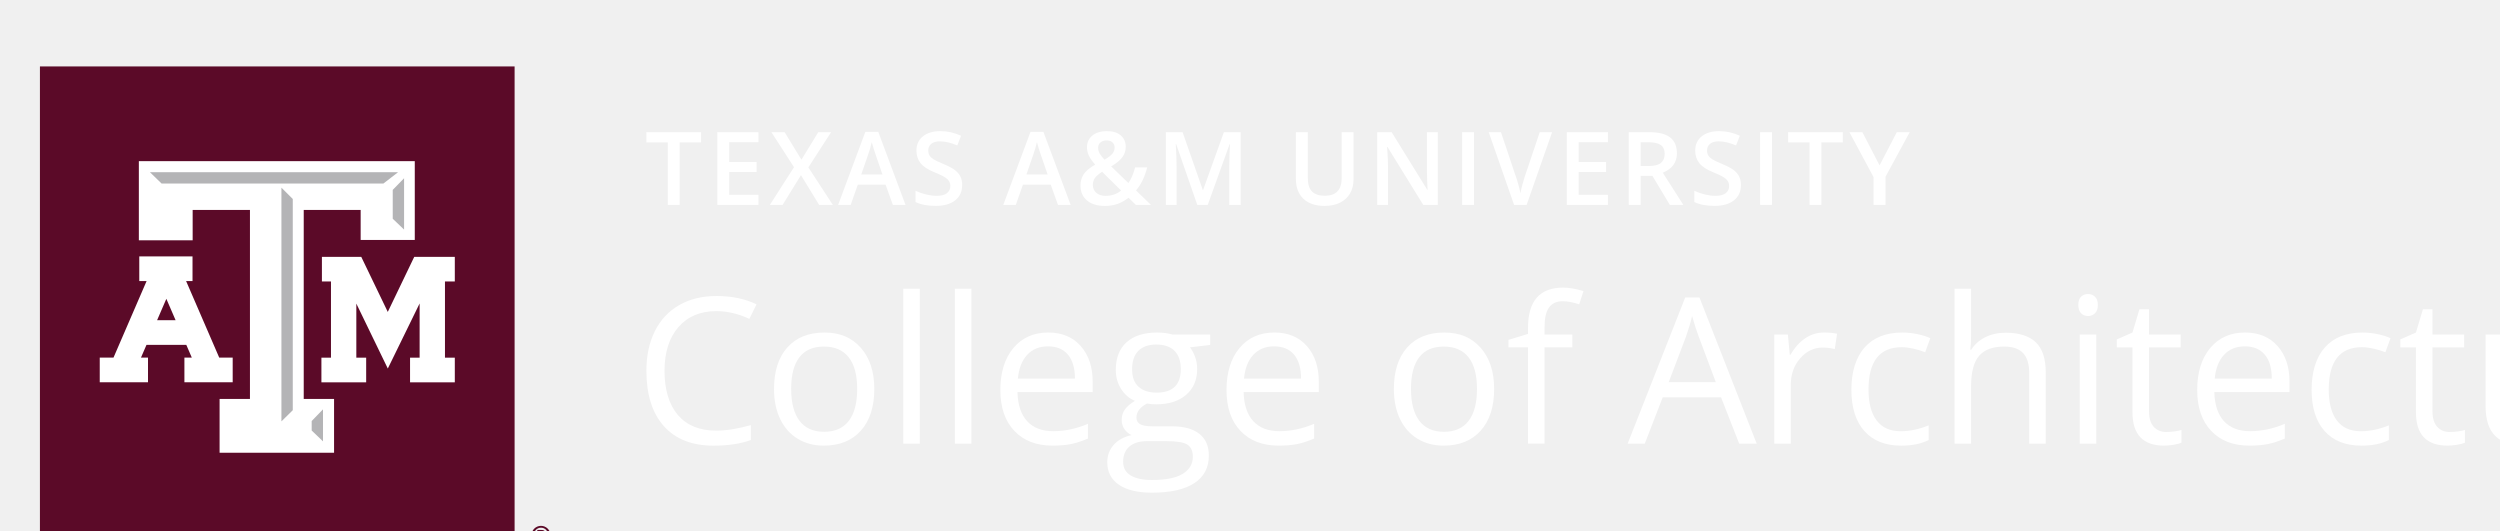
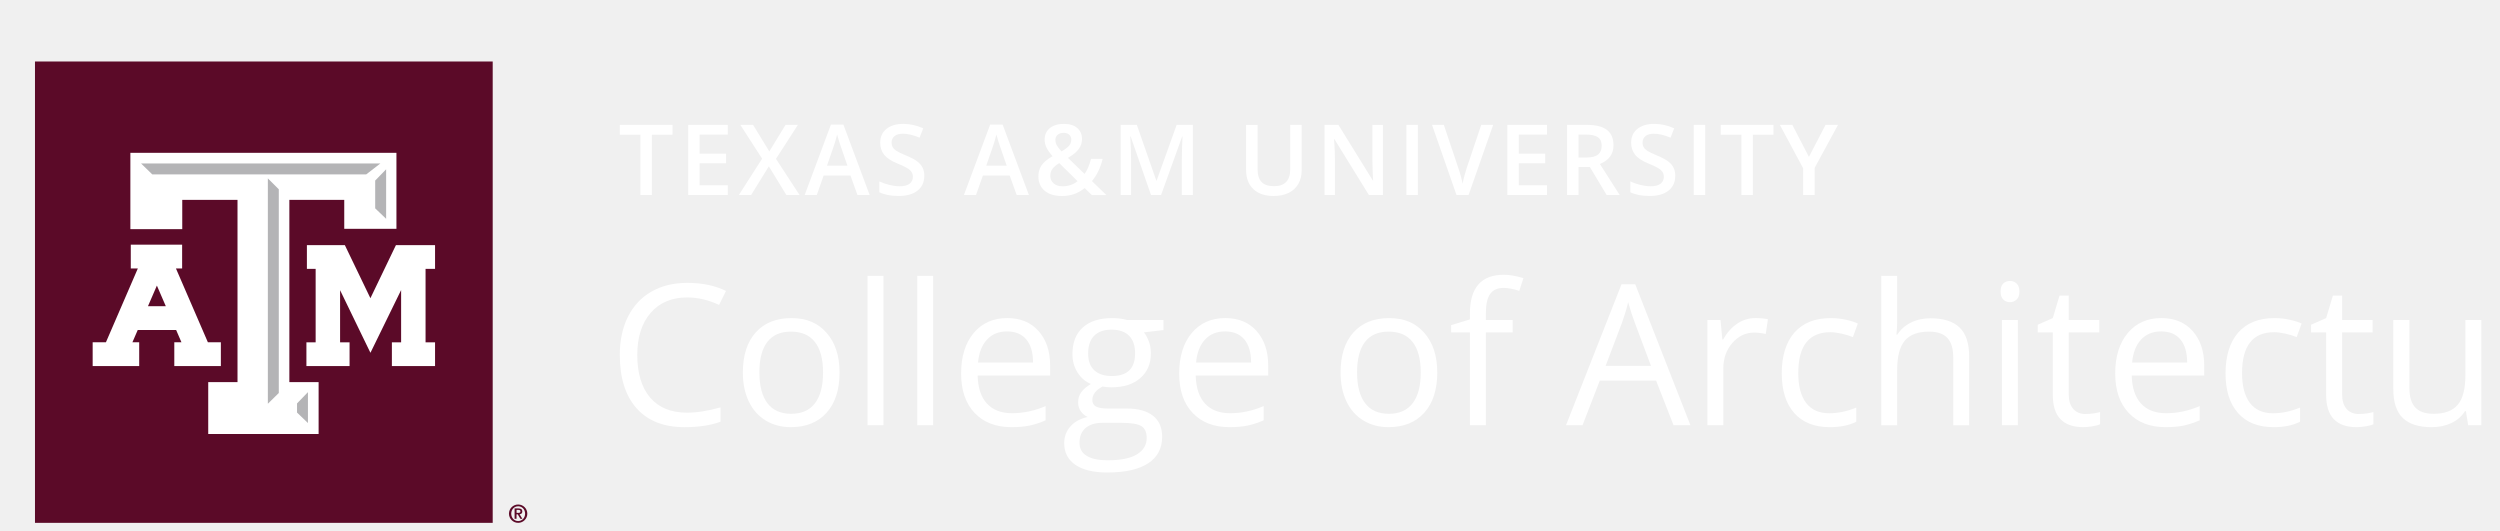
<svg xmlns="http://www.w3.org/2000/svg" version="1.1" viewBox="0 90 1320 280" preserveAspectRatio="xMidYMid meet">
  <defs>
    <style>
      .cls-1{fill:none;}
      .cls-2{fill:#5b0a28;}   /* 深栗色 */
      .cls-3{fill:#ffffff;}   /* 白 */
      .cls-4{fill:#b4b4b6;}   /* 灰 */
      .cls-5{clip-path:url(#clip);}
    </style>
    <clipPath id="clip">
      <rect class="cls-1" width="1320" height="280" />
    </clipPath>
  </defs>
-   <g transform="translate(-52,52) scale(1.4)">
+   <g transform="translate(-52,52) scale(1.35)">
    <rect class="cls-2" x="52.2" y="52.2" width="179.02" height="180.44" />
    <polygon class="cls-3" points="207.44 124.01 194.15 124.01 193.38 124.01 193.04 124.7 183.39 144.78 173.72 124.7 173.39 124.01 172.62 124.01 159.77 124.01 158.55 124.01 158.55 125.23 158.55 132.08 158.55 133.3 159.77 133.3 161.97 133.3 161.97 162.04 159.59 162.04 158.36 162.04 158.36 163.26 158.36 170.11 158.36 171.33 159.59 171.33 174.02 171.33 175.24 171.33 175.24 170.11 175.24 163.26 175.24 162.04 174.02 162.04 171.53 162.04 171.53 141.64 182.3 163.87 183.4 166.13 184.51 163.87 195.4 141.59 195.4 162.04 193.02 162.04 191.79 162.04 191.79 163.26 191.79 170.11 191.79 171.33 193.02 171.33 207.44 171.33 208.67 171.33 208.67 170.11 208.67 163.26 208.67 162.04 207.44 162.04 204.96 162.04 204.96 133.3 207.44 133.3 208.67 133.3 208.67 132.08 208.67 125.23 208.67 124.01 207.44 124.01" />
    <path class="cls-3" d="M123.65,162.01h-3.83l-12.49-28.87h2.42v-9.3h-20.08v9.3h2.76l-12.48,28.87h-5.19v9.3h18.2v-9.3h-2.65l2.08-4.8h15.02l2.07,4.8h-2.79v9.3h18.21v-9.3h-1.23ZM103.37,147.91h-6.98l3.49-8.07,3.49,8.07Z" />
    <polygon class="cls-3" points="192.17 87.92 90.92 87.92 89.51 87.92 89.51 89.32 89.51 116.37 89.51 117.77 90.92 117.77 108.4 117.77 109.8 117.77 109.8 116.37 109.8 106.32 131.41 106.32 131.41 177.6 121.35 177.6 119.96 177.6 119.96 179.01 119.96 196.5 119.96 197.89 121.35 197.89 161.73 197.89 163.13 197.89 163.13 196.5 163.13 179.01 163.13 177.6 161.73 177.6 151.69 177.6 151.69 106.32 173.16 106.32 173.16 116.24 173.16 117.64 174.57 117.64 192.17 117.64 193.57 117.64 193.57 116.24 193.57 89.32 193.57 87.92 192.17 87.92" />
    <polygon class="cls-4" points="154.69 185.93 158.96 181.52 158.96 193.6 154.69 189.51 154.69 185.93" />
    <polygon class="cls-4" points="147.56 181.85 143.28 186.06 143.28 97.92 147.56 102.19 147.56 181.85" />
    <polygon class="cls-4" points="98.09 96.37 93.69 92.09 187.27 92.09 181.73 96.37 98.09 96.37" />
    <polygon class="cls-4" points="189.54 113.73 185.26 109.64 185.26 98.76 189.54 94.36 189.54 113.73" />
    <g class="cls-5">
      <path class="cls-2" d="M237.58,229.05c0-1.98,1.61-3.59,3.59-3.59s3.59,1.61,3.59,3.59-1.61,3.59-3.59,3.59-3.59-1.61-3.59-3.59M243.89,229.05c0-1.68-1.21-2.89-2.71-2.89s-2.71,1.21-2.71,2.89,1.21,2.89,2.71,2.89,2.71-1.21,2.71-2.89M239.79,227h1.51c.97,0,1.5.34,1.5,1.19,0,.7-.4,1.03-1.06,1.09l1.09,1.78h-.78l-1.05-1.75h-.46v1.75h-.76v-4.06ZM240.55,228.74h.67c.45,0,.84-.06.84-.61,0-.48-.44-.56-.82-.56h-.68v1.16Z" />
      <polygon class="cls-3" points="293.48 104.42 288.99 104.42 288.99 80.84 280.92 80.84 280.92 76.99 301.54 76.99 301.54 80.84 293.48 80.84 293.48 104.42" />
      <polygon class="cls-3" points="323.18 104.42 307.67 104.42 307.67 76.99 323.18 76.99 323.18 80.78 312.15 80.78 312.15 88.25 322.49 88.25 322.49 92 312.15 92 312.15 100.62 323.18 100.62 323.18 104.42" />
      <polygon class="cls-3" points="351.24 104.42 346.08 104.42 339.22 93.2 332.29 104.42 327.49 104.42 336.59 90.2 328.07 76.99 333.06 76.99 339.4 87.37 345.75 76.99 350.58 76.99 342.01 90.27 351.24 104.42" />
      <path class="cls-3" d="M373.88,104.42l-2.74-7.62h-10.49l-2.68,7.62h-4.73l10.26-27.54h4.88l10.27,27.54h-4.77ZM369.95,92.94l-2.57-7.47c-.19-.5-.45-1.29-.78-2.36-.33-1.08-.56-1.86-.68-2.36-.34,1.54-.83,3.22-1.48,5.04l-2.48,7.15h7.99Z" />
      <path class="cls-3" d="M400.01,96.97c0,2.44-.88,4.35-2.65,5.74-1.76,1.39-4.2,2.08-7.3,2.08s-5.64-.48-7.62-1.45v-4.24c1.25.59,2.58,1.05,3.99,1.39,1.41.34,2.72.51,3.93.51,1.78,0,3.08-.34,3.93-1.01.85-.68,1.27-1.58,1.27-2.72,0-1.02-.39-1.9-1.16-2.61-.78-.71-2.38-1.56-4.8-2.53-2.5-1.01-4.26-2.17-5.29-3.47-1.02-1.3-1.54-2.87-1.54-4.69,0-2.29.81-4.09,2.44-5.4,1.63-1.31,3.81-1.97,6.55-1.97s5.24.57,7.84,1.73l-1.42,3.66c-2.44-1.02-4.62-1.54-6.53-1.54-1.45,0-2.55.31-3.3.95-.75.63-1.12,1.46-1.12,2.51,0,.71.15,1.32.45,1.83.3.51.79.99,1.48,1.44.69.45,1.92,1.04,3.71,1.78,2.01.84,3.49,1.62,4.43,2.35.94.72,1.63,1.54,2.07,2.46.44.91.66,1.99.66,3.23" />
      <path class="cls-3" d="M436.16,104.42l-2.74-7.62h-10.49l-2.68,7.62h-4.73l10.26-27.54h4.88l10.27,27.54h-4.77ZM432.24,92.94l-2.57-7.47c-.19-.5-.45-1.29-.78-2.36-.33-1.08-.56-1.86-.68-2.36-.34,1.54-.83,3.22-1.48,5.04l-2.48,7.15h7.99Z" />
      <path class="cls-3" d="M444.64,97.16c0-1.64.4-3.07,1.2-4.29.8-1.22,2.24-2.43,4.33-3.63-1.19-1.39-2-2.56-2.43-3.52-.43-.96-.65-1.95-.65-2.97,0-1.9.68-3.4,2.04-4.5,1.36-1.1,3.18-1.65,5.47-1.65s3.96.53,5.22,1.6c1.26,1.07,1.89,2.51,1.89,4.33,0,1.43-.42,2.72-1.27,3.88-.84,1.16-2.25,2.33-4.23,3.49l6.49,6.27c1.01-1.34,1.86-3.3,2.54-5.89h4.54c-.87,3.55-2.28,6.45-4.2,8.69l5.65,5.46h-5.68l-2.8-2.72c-1.28,1.03-2.64,1.8-4.08,2.32-1.45.52-3.04.78-4.79.78-2.88,0-5.14-.68-6.77-2.05s-2.46-3.23-2.46-5.59M454.1,101.01c2.29,0,4.24-.67,5.87-2.01l-7.18-7.07c-1.33.85-2.24,1.65-2.74,2.4-.5.74-.75,1.59-.75,2.54,0,1.22.43,2.22,1.3,2.99.87.77,2.04,1.15,3.5,1.15M451.3,82.9c0,.79.21,1.53.63,2.23.42.7,1.01,1.45,1.76,2.23,1.41-.8,2.4-1.55,2.97-2.24.57-.69.85-1.47.85-2.34,0-.81-.27-1.46-.82-1.95-.54-.49-1.27-.73-2.17-.73-.99,0-1.77.26-2.35.76-.59.51-.88,1.18-.88,2.04" />
      <path class="cls-3" d="M488.69,104.42l-7.96-22.91h-.15c.21,3.4.32,6.59.32,9.57v13.34h-4.07v-27.43h6.32l7.62,21.82h.11l7.84-21.82h6.34v27.43h-4.32v-13.56c0-1.36.04-3.14.1-5.33.07-2.19.13-3.51.18-3.98h-.15l-8.24,22.87h-3.96Z" />
      <path class="cls-3" d="M547.62,76.99v17.75c0,2.03-.43,3.8-1.3,5.32-.87,1.52-2.13,2.69-3.77,3.51-1.65.82-3.61,1.23-5.9,1.23-3.4,0-6.05-.9-7.94-2.7-1.89-1.8-2.83-4.28-2.83-7.43v-17.67h4.5v17.35c0,2.26.52,3.94,1.58,5.01,1.05,1.07,2.66,1.61,4.84,1.61,4.23,0,6.34-2.22,6.34-6.66v-17.32h4.48Z" />
      <path class="cls-3" d="M579.41,104.42h-5.5l-13.49-21.86h-.15l.09,1.22c.18,2.33.26,4.45.26,6.38v14.26h-4.07v-27.43h5.44l13.45,21.75h.11c-.02-.29-.07-1.34-.15-3.14-.07-1.81-.11-3.22-.11-4.23v-14.37h4.11v27.43Z" />
      <rect class="cls-3" x="588.58" y="76.99" width="4.48" height="27.43" />
      <path class="cls-3" d="M617.86,76.99h4.65l-9.61,27.43h-4.73l-9.57-27.43h4.62l5.72,17.05c.3.81.62,1.86.96,3.14.34,1.28.56,2.24.66,2.86.16-.95.41-2.05.75-3.3.34-1.25.61-2.18.82-2.78l5.72-16.98Z" />
      <polygon class="cls-3" points="643.57 104.42 628.05 104.42 628.05 76.99 643.57 76.99 643.57 80.78 632.53 80.78 632.53 88.25 642.87 88.25 642.87 92 632.53 92 632.53 100.62 643.57 100.62 643.57 104.42" />
      <path class="cls-3" d="M655.9,93.46v10.96h-4.48v-27.43h7.75c3.54,0,6.16.66,7.86,1.99,1.7,1.32,2.55,3.33,2.55,6,0,3.42-1.78,5.85-5.33,7.3l7.75,12.14h-5.1l-6.57-10.96h-4.43ZM655.9,89.75h3.11c2.09,0,3.6-.39,4.54-1.16.94-.78,1.41-1.93,1.41-3.45s-.51-2.67-1.52-3.34c-1.01-.68-2.54-1.01-4.58-1.01h-2.96v8.97Z" />
      <path class="cls-3" d="M693.72,96.97c0,2.44-.88,4.35-2.65,5.74-1.76,1.39-4.2,2.08-7.3,2.08s-5.64-.48-7.62-1.45v-4.24c1.25.59,2.58,1.05,3.99,1.39,1.41.34,2.72.51,3.93.51,1.78,0,3.08-.34,3.93-1.01.85-.68,1.27-1.58,1.27-2.72,0-1.02-.39-1.9-1.16-2.61-.78-.71-2.38-1.56-4.8-2.53-2.5-1.01-4.27-2.17-5.29-3.47-1.02-1.3-1.54-2.87-1.54-4.69,0-2.29.81-4.09,2.44-5.4,1.63-1.31,3.81-1.97,6.55-1.97s5.24.57,7.84,1.73l-1.42,3.66c-2.44-1.02-4.62-1.54-6.53-1.54-1.45,0-2.55.31-3.3.95-.75.63-1.12,1.46-1.12,2.51,0,.71.15,1.32.45,1.83.3.51.79.99,1.48,1.44.69.45,1.92,1.04,3.71,1.78,2.01.84,3.49,1.62,4.43,2.35.94.72,1.63,1.54,2.07,2.46.44.91.66,1.99.66,3.23" />
      <rect class="cls-3" x="700.95" y="76.99" width="4.48" height="27.43" />
      <polygon class="cls-3" points="724.07 104.42 719.59 104.42 719.59 80.84 711.52 80.84 711.52 76.99 732.14 76.99 732.14 80.84 724.07 80.84 724.07 104.42" />
      <polygon class="cls-3" points="746.01 89.51 752.51 76.99 757.38 76.99 748.25 93.79 748.25 104.42 743.74 104.42 743.74 93.94 734.64 76.99 739.52 76.99 746.01 89.51" />
      <path class="cls-3" d="M307.29,144.48c-6.03,0-10.8,2.01-14.29,6.03-3.49,4.02-5.24,9.52-5.24,16.51s1.68,12.74,5.05,16.65c3.37,3.92,8.17,5.88,14.4,5.88,3.83,0,8.2-.69,13.11-2.07v5.6c-3.81,1.43-8.5,2.14-14.08,2.14-8.09,0-14.33-2.45-18.72-7.36-4.39-4.91-6.59-11.88-6.59-20.92,0-5.66,1.06-10.61,3.17-14.87,2.12-4.26,5.17-7.54,9.16-9.84,3.99-2.3,8.69-3.45,14.1-3.45,5.76,0,10.79,1.05,15.1,3.15l-2.7,5.48c-4.15-1.95-8.31-2.93-12.47-2.93" />
      <path class="cls-3" d="M366.88,173.84c0,6.71-1.69,11.95-5.07,15.72-3.38,3.77-8.05,5.65-14.01,5.65-3.68,0-6.95-.86-9.8-2.59-2.86-1.73-5.06-4.21-6.61-7.43-1.55-3.23-2.33-7.01-2.33-11.34,0-6.71,1.68-11.94,5.03-15.68,3.35-3.74,8.01-5.61,13.97-5.61s10.33,1.92,13.73,5.75c3.39,3.83,5.09,9.01,5.09,15.55M335.53,173.84c0,5.26,1.05,9.26,3.15,12.02,2.1,2.75,5.19,4.13,9.28,4.13s7.18-1.37,9.29-4.11c2.11-2.74,3.17-6.75,3.17-12.04s-1.06-9.21-3.17-11.92c-2.12-2.72-5.24-4.07-9.37-4.07s-7.16,1.34-9.24,4.02c-2.08,2.68-3.12,6.67-3.12,11.98" />
      <rect class="cls-3" x="377.81" y="136.03" width="6.23" height="58.43" />
      <rect class="cls-3" x="397.26" y="136.03" width="6.23" height="58.43" />
      <path class="cls-3" d="M434.1,195.21c-6.08,0-10.88-1.85-14.4-5.56-3.52-3.71-5.28-8.85-5.28-15.43s1.63-11.9,4.9-15.81c3.27-3.91,7.65-5.86,13.16-5.86,5.16,0,9.24,1.7,12.24,5.09,3.01,3.39,4.51,7.87,4.51,13.43v3.94h-28.35c.12,4.83,1.34,8.5,3.66,11,2.32,2.5,5.58,3.75,9.78,3.75,4.43,0,8.81-.93,13.14-2.78v5.56c-2.2.95-4.29,1.63-6.25,2.05-1.97.41-4.34.62-7.12.62M432.41,157.77c-3.31,0-5.94,1.08-7.9,3.23-1.97,2.15-3.12,5.13-3.48,8.94h21.52c0-3.93-.88-6.94-2.63-9.03-1.75-2.09-4.26-3.14-7.51-3.14" />
      <path class="cls-3" d="M493.55,153.3v3.94l-7.62.9c.7.88,1.33,2.02,1.88,3.44.55,1.41.83,3.01.83,4.79,0,4.03-1.38,7.25-4.13,9.65s-6.54,3.61-11.34,3.61c-1.23,0-2.38-.1-3.45-.3-2.65,1.4-3.98,3.17-3.98,5.29,0,1.13.46,1.96,1.39,2.5.93.54,2.52.81,4.77.81h7.29c4.46,0,7.88.94,10.27,2.82s3.59,4.61,3.59,8.19c0,4.56-1.83,8.03-5.48,10.42-3.66,2.39-8.99,3.59-16,3.59-5.38,0-9.53-1-12.45-3-2.92-2-4.38-4.83-4.38-8.49,0-2.5.8-4.67,2.4-6.5,1.6-1.83,3.85-3.07,6.76-3.72-1.05-.48-1.93-1.21-2.65-2.22-.71-1-1.07-2.17-1.07-3.49,0-1.5.4-2.82,1.2-3.94.8-1.13,2.07-2.22,3.79-3.27-2.13-.88-3.86-2.37-5.2-4.47-1.34-2.1-2.01-4.51-2.01-7.21,0-4.5,1.35-7.98,4.06-10.42,2.7-2.44,6.53-3.66,11.49-3.66,2.15,0,4.09.25,5.82.75h14.23ZM460.73,201.37c0,2.23.94,3.92,2.82,5.07,1.88,1.15,4.57,1.73,8.07,1.73,5.23,0,9.11-.78,11.62-2.35,2.52-1.56,3.77-3.69,3.77-6.36,0-2.23-.69-3.77-2.07-4.64-1.38-.86-3.97-1.3-7.77-1.3h-7.47c-2.83,0-5.03.68-6.61,2.03-1.58,1.35-2.37,3.29-2.37,5.82M464.11,166.48c0,2.88.81,5.06,2.44,6.53,1.63,1.48,3.89,2.21,6.8,2.21,6.08,0,9.12-2.95,9.12-8.86s-3.08-9.28-9.24-9.28c-2.93,0-5.18.79-6.76,2.37-1.58,1.58-2.37,3.92-2.37,7.02" />
      <path class="cls-3" d="M519.38,195.21c-6.08,0-10.88-1.85-14.4-5.56s-5.27-8.85-5.27-15.43,1.63-11.9,4.9-15.81c3.27-3.91,7.65-5.86,13.16-5.86,5.16,0,9.24,1.7,12.24,5.09,3,3.39,4.51,7.87,4.51,13.43v3.94h-28.35c.12,4.83,1.35,8.5,3.66,11,2.32,2.5,5.58,3.75,9.78,3.75,4.43,0,8.81-.93,13.14-2.78v5.56c-2.2.95-4.29,1.63-6.25,2.05-1.97.41-4.34.62-7.12.62M517.69,157.77c-3.31,0-5.94,1.08-7.91,3.23-1.96,2.15-3.12,5.13-3.47,8.94h21.52c0-3.93-.88-6.94-2.63-9.03-1.75-2.09-4.26-3.14-7.51-3.14" />
      <path class="cls-3" d="M600.65,173.84c0,6.71-1.69,11.95-5.07,15.72-3.38,3.77-8.05,5.65-14.01,5.65-3.68,0-6.95-.86-9.8-2.59-2.85-1.73-5.06-4.21-6.61-7.43-1.55-3.23-2.33-7.01-2.33-11.34,0-6.71,1.68-11.94,5.03-15.68,3.35-3.74,8.01-5.61,13.97-5.61s10.33,1.92,13.73,5.75c3.39,3.83,5.09,9.01,5.09,15.55M569.29,173.84c0,5.26,1.05,9.26,3.15,12.02,2.1,2.75,5.2,4.13,9.28,4.13s7.18-1.37,9.29-4.11c2.11-2.74,3.17-6.75,3.17-12.04s-1.06-9.21-3.17-11.92c-2.12-2.72-5.24-4.07-9.37-4.07s-7.16,1.34-9.24,4.02c-2.08,2.68-3.12,6.67-3.12,11.98" />
      <path class="cls-3" d="M630.13,158.14h-10.48v36.31h-6.23v-36.31h-7.36v-2.82l7.36-2.25v-2.29c0-10.12,4.42-15.17,13.26-15.17,2.18,0,4.73.44,7.66,1.31l-1.61,4.99c-2.41-.78-4.46-1.16-6.16-1.16-2.35,0-4.09.78-5.22,2.35-1.13,1.56-1.69,4.07-1.69,7.53v2.67h10.48v4.84Z" />
      <path class="cls-3" d="M693.06,194.46l-6.83-17.46h-22.01l-6.76,17.46h-6.46l21.71-55.13h5.37l21.59,55.13h-6.61ZM684.24,171.25l-6.38-17.01c-.83-2.15-1.68-4.79-2.55-7.92-.55,2.4-1.34,5.04-2.36,7.92l-6.46,17.01h17.76Z" />
      <path class="cls-3" d="M725.06,152.55c1.83,0,3.47.15,4.92.45l-.86,5.78c-1.7-.38-3.21-.56-4.51-.56-3.33,0-6.18,1.35-8.54,4.06-2.37,2.7-3.55,6.07-3.55,10.1v22.08h-6.23v-41.16h5.14l.71,7.62h.3c1.53-2.68,3.37-4.74,5.52-6.19,2.15-1.45,4.52-2.18,7.1-2.18" />
      <path class="cls-3" d="M754.12,195.21c-5.96,0-10.57-1.83-13.84-5.5-3.27-3.67-4.9-8.85-4.9-15.56s1.66-12.2,4.98-15.96c3.32-3.75,8.04-5.63,14.18-5.63,1.98,0,3.96.21,5.93.64,1.98.43,3.53.93,4.66,1.5l-1.92,5.29c-1.38-.55-2.88-1.01-4.51-1.37-1.63-.36-3.07-.54-4.32-.54-8.36,0-12.54,5.33-12.54,16,0,5.06,1.02,8.94,3.06,11.64,2.04,2.7,5.06,4.06,9.07,4.06,3.43,0,6.95-.74,10.55-2.22v5.52c-2.75,1.43-6.22,2.14-10.4,2.14" />
      <path class="cls-3" d="M802.45,194.46v-26.62c0-3.35-.77-5.86-2.29-7.51-1.53-1.65-3.92-2.48-7.17-2.48-4.33,0-7.49,1.18-9.48,3.53-1.99,2.35-2.99,6.21-2.99,11.57v21.52h-6.23v-58.43h6.23v17.69c0,2.13-.1,3.89-.3,5.29h.38c1.23-1.98,2.97-3.54,5.24-4.68,2.26-1.14,4.85-1.71,7.75-1.71,5.03,0,8.81,1.2,11.32,3.59,2.52,2.39,3.77,6.19,3.77,11.4v26.85h-6.23Z" />
      <path class="cls-3" d="M820.97,142.15c0-1.43.35-2.47,1.05-3.13.7-.66,1.58-.99,2.63-.99s1.86.34,2.59,1.01c.73.68,1.09,1.71,1.09,3.12s-.36,2.45-1.09,3.14c-.73.69-1.59,1.03-2.59,1.03-1.05,0-1.93-.34-2.63-1.03-.7-.69-1.05-1.73-1.05-3.14M827.73,194.46h-6.23v-41.16h6.23v41.16Z" />
      <path class="cls-3" d="M854.24,190.06c1.1,0,2.17-.08,3.19-.24,1.03-.16,1.84-.33,2.44-.51v4.77c-.68.33-1.67.59-2.99.81-1.31.21-2.5.32-3.55.32-7.96,0-11.94-4.19-11.94-12.58v-24.48h-5.9v-3l5.9-2.59,2.63-8.79h3.61v9.54h11.94v4.85h-11.94v24.22c0,2.48.59,4.38,1.76,5.71,1.18,1.33,2.79,1.99,4.84,1.99" />
      <path class="cls-3" d="M885.48,195.21c-6.08,0-10.88-1.85-14.4-5.56-3.52-3.71-5.28-8.85-5.28-15.43s1.63-11.9,4.9-15.81c3.27-3.91,7.65-5.86,13.16-5.86,5.16,0,9.24,1.7,12.24,5.09,3.01,3.39,4.51,7.87,4.51,13.43v3.94h-28.35c.12,4.83,1.35,8.5,3.66,11,2.31,2.5,5.58,3.75,9.78,3.75,4.43,0,8.81-.93,13.14-2.78v5.56c-2.2.95-4.29,1.63-6.25,2.05-1.97.41-4.34.62-7.12.62M883.79,157.77c-3.31,0-5.94,1.08-7.91,3.23-1.97,2.15-3.12,5.13-3.47,8.94h21.52c0-3.93-.88-6.94-2.63-9.03-1.75-2.09-4.26-3.14-7.51-3.14" />
      <path class="cls-3" d="M927.69,195.21c-5.96,0-10.57-1.83-13.84-5.5-3.27-3.67-4.9-8.85-4.9-15.56s1.66-12.2,4.98-15.96c3.32-3.75,8.04-5.63,14.18-5.63,1.98,0,3.96.21,5.93.64,1.98.43,3.53.93,4.66,1.5l-1.92,5.29c-1.38-.55-2.88-1.01-4.51-1.37-1.63-.36-3.07-.54-4.32-.54-8.36,0-12.54,5.33-12.54,16,0,5.06,1.02,8.94,3.06,11.64,2.04,2.7,5.06,4.06,9.07,4.06,3.43,0,6.95-.74,10.55-2.22v5.52c-2.75,1.43-6.22,2.14-10.4,2.14" />
      <path class="cls-3" d="M961.15,190.06c1.1,0,2.17-.08,3.19-.24,1.03-.16,1.84-.33,2.44-.51v4.77c-.68.33-1.67.59-2.99.81-1.31.21-2.5.32-3.55.32-7.96,0-11.94-4.19-11.94-12.58v-24.48h-5.9v-3l5.9-2.59,2.63-8.79h3.61v9.54h11.94v4.85h-11.94v24.22c0,2.48.59,4.38,1.76,5.71,1.18,1.33,2.79,1.99,4.84,1.99" />
      <path class="cls-3" d="M980.87,153.3v26.7c0,3.36.76,5.86,2.29,7.51,1.53,1.65,3.92,2.48,7.17,2.48,4.31,0,7.45-1.18,9.44-3.53,1.99-2.35,2.99-6.2,2.99-11.53v-21.63h6.23v41.16h-5.14l-.9-5.52h-.34c-1.28,2.03-3.05,3.58-5.31,4.66-2.27,1.08-4.85,1.62-7.75,1.62-5.01,0-8.76-1.19-11.25-3.57-2.49-2.38-3.74-6.18-3.74-11.42v-26.93h6.31Z" />
      <path class="cls-3" d="M1040.99,152.55c1.83,0,3.47.15,4.92.45l-.86,5.78c-1.7-.38-3.2-.56-4.51-.56-3.33,0-6.18,1.35-8.54,4.06-2.37,2.7-3.55,6.07-3.55,10.1v22.08h-6.23v-41.16h5.14l.71,7.62h.3c1.53-2.68,3.37-4.74,5.52-6.19,2.15-1.45,4.52-2.18,7.1-2.18" />
      <path class="cls-3" d="M1070.99,195.21c-6.08,0-10.88-1.85-14.4-5.56s-5.28-8.85-5.28-15.43,1.63-11.9,4.9-15.81c3.27-3.91,7.65-5.86,13.16-5.86,5.16,0,9.24,1.7,12.24,5.09,3.01,3.39,4.51,7.87,4.51,13.43v3.94h-28.35c.12,4.83,1.34,8.5,3.66,11,2.31,2.5,5.58,3.75,9.78,3.75,4.43,0,8.81-.93,13.14-2.78v5.56c-2.2.95-4.29,1.63-6.25,2.05-1.97.41-4.34.62-7.12.62M1069.3,157.77c-3.31,0-5.94,1.08-7.91,3.23-1.97,2.15-3.12,5.13-3.47,8.94h21.52c0-3.93-.88-6.94-2.63-9.03-1.75-2.09-4.26-3.14-7.51-3.14" />
    </g>
  </g>
</svg>
